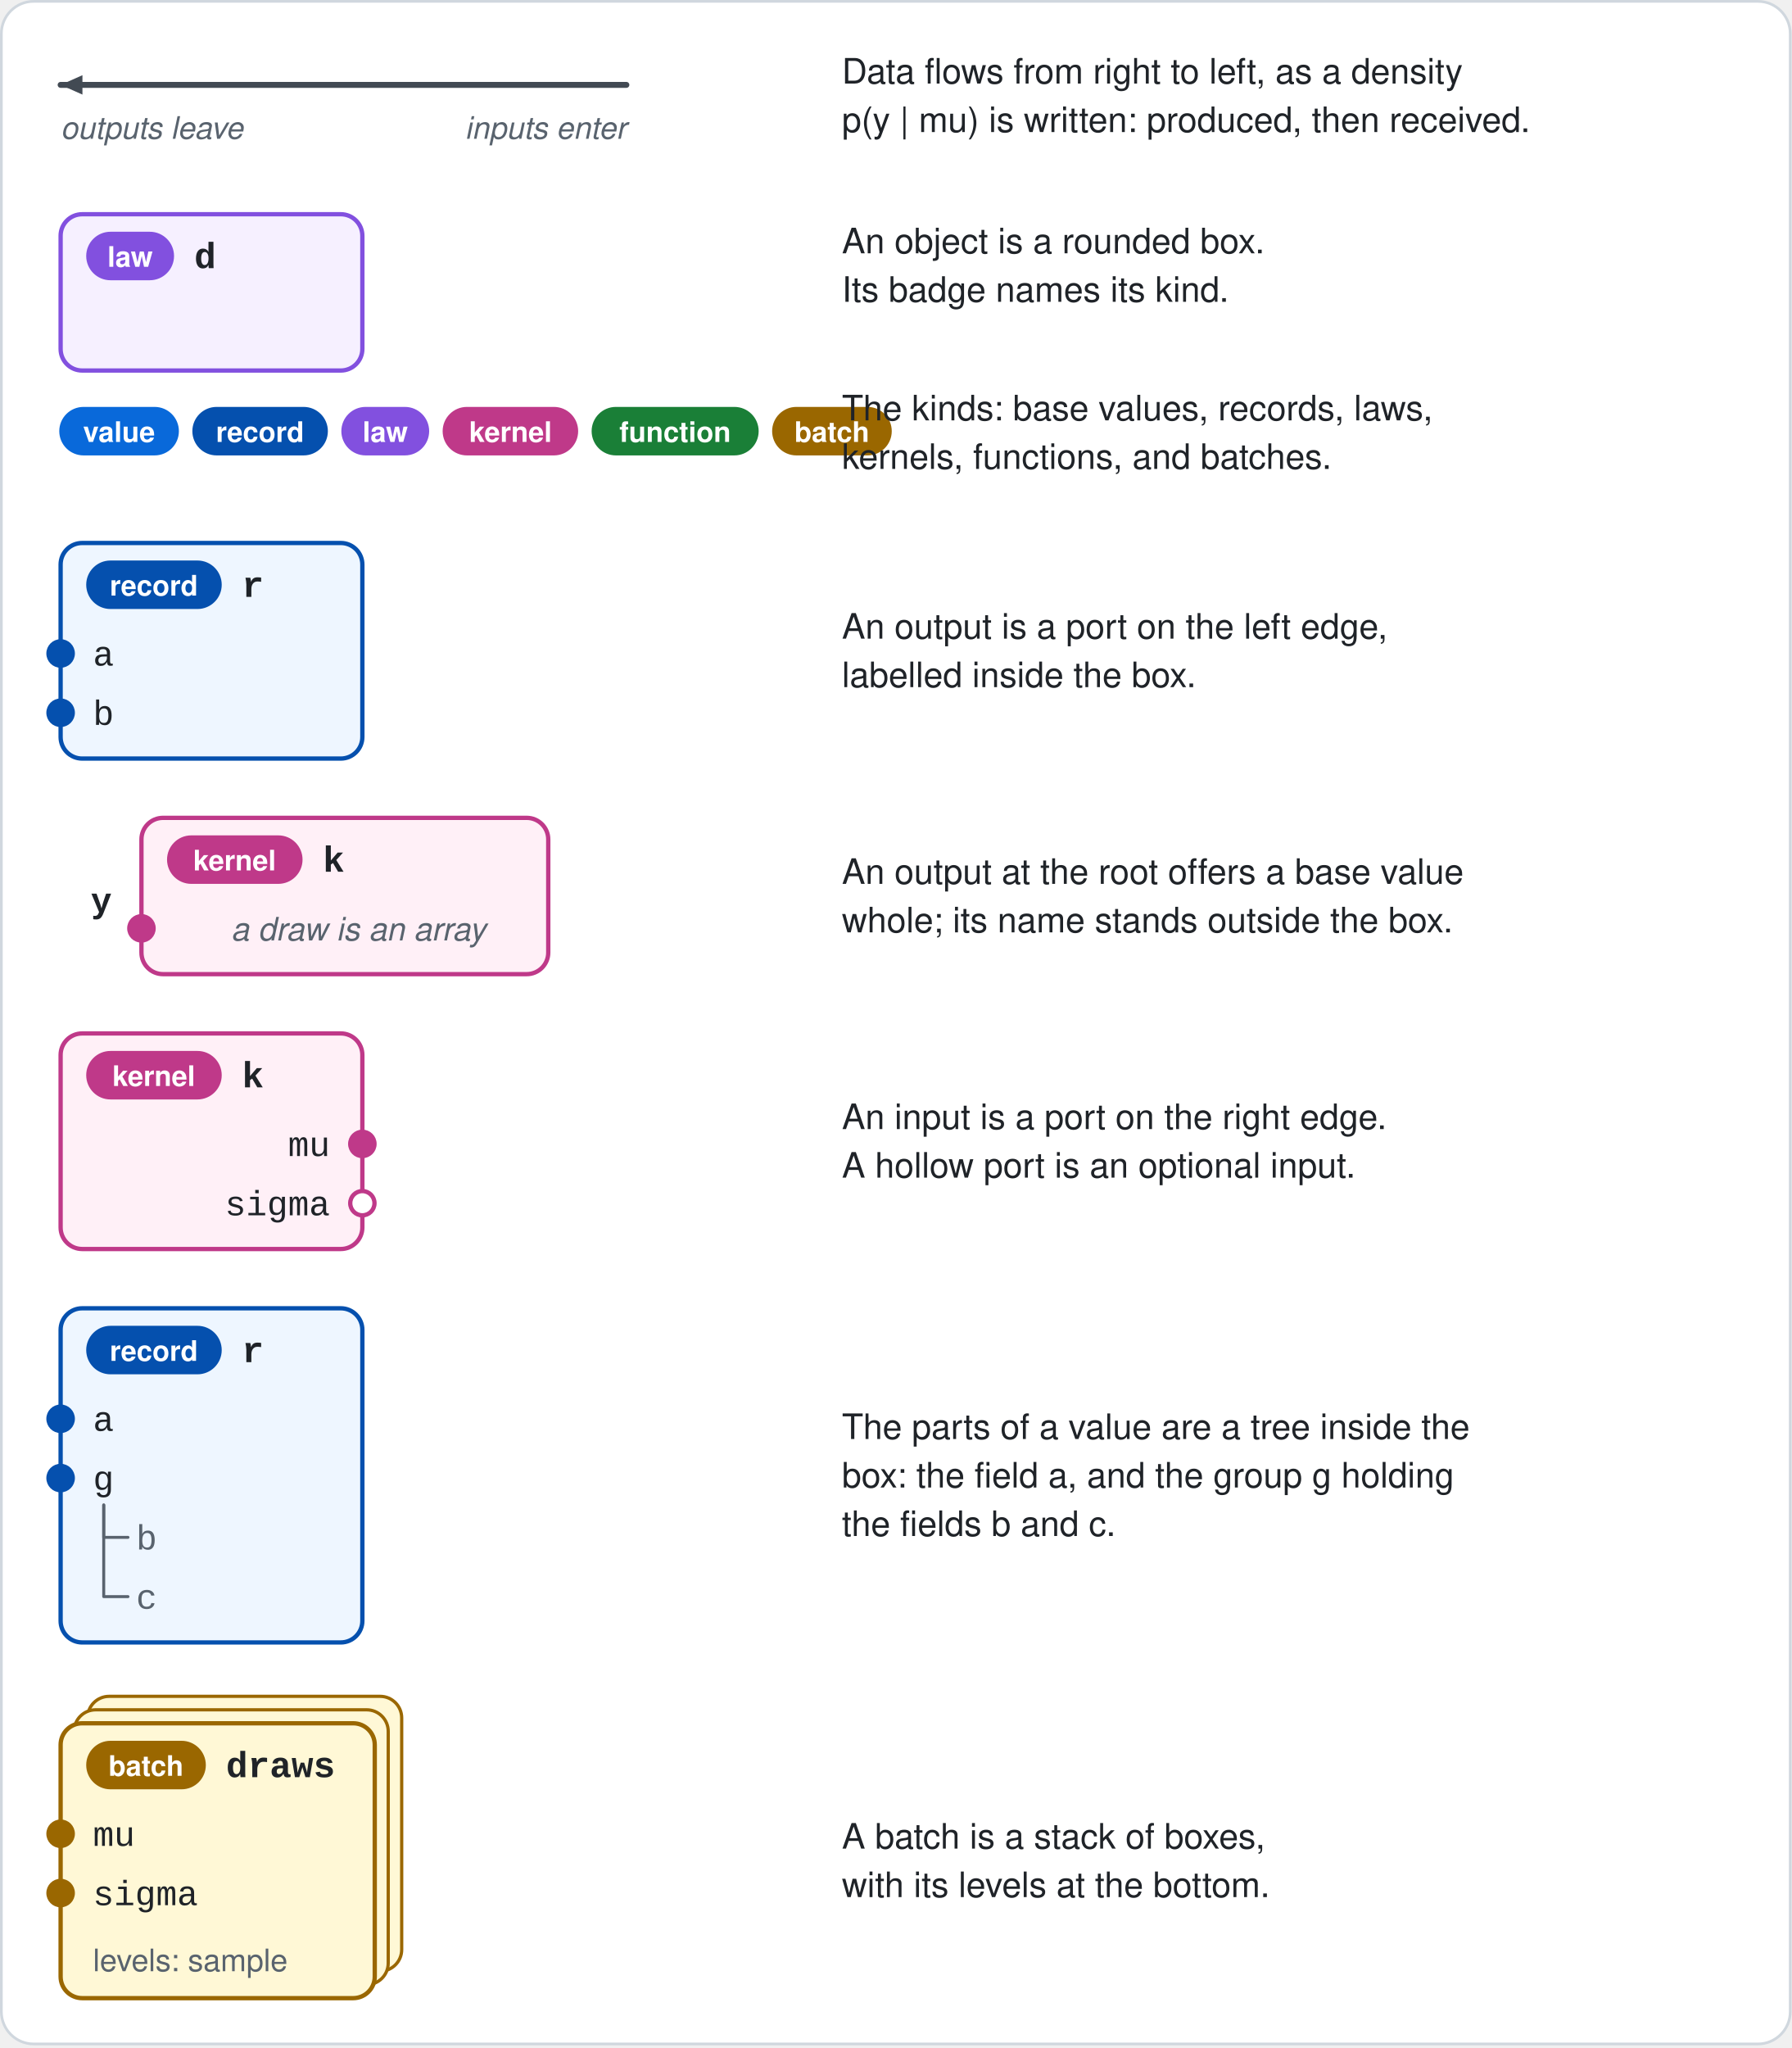
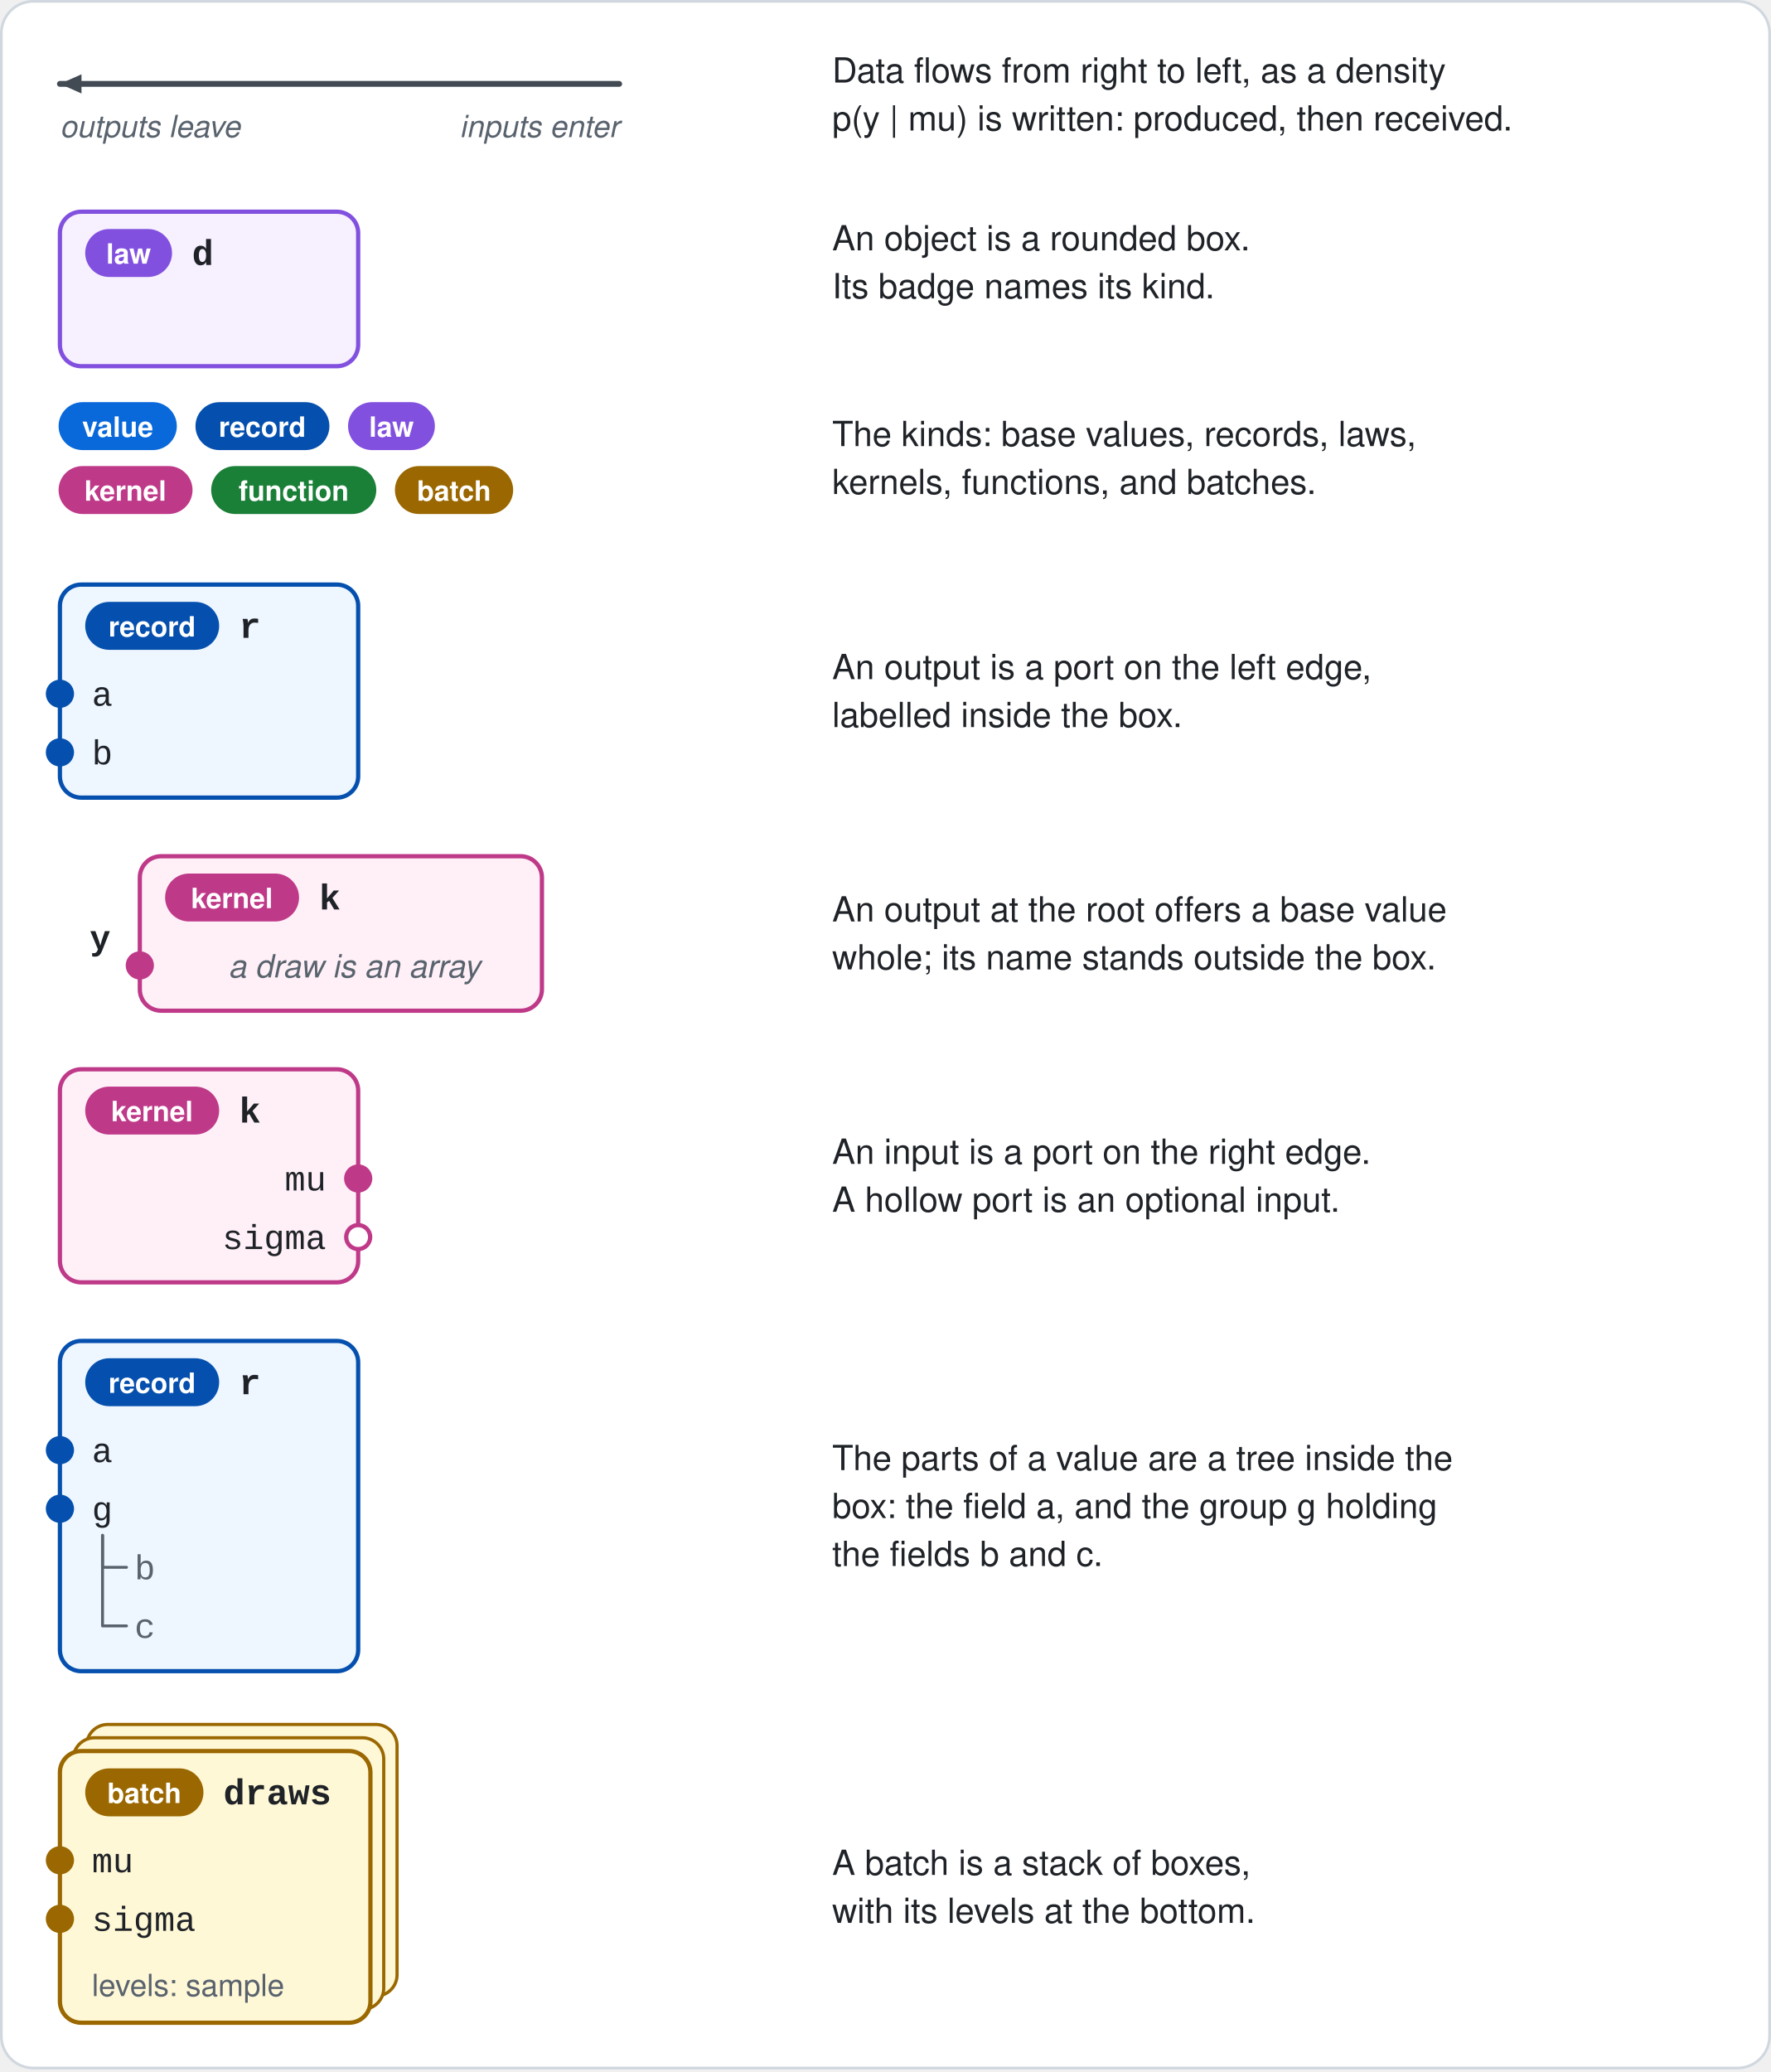
- <svg xmlns="http://www.w3.org/2000/svg" width="665" height="760" viewBox="0 0 665 760" role="img">
+ <svg xmlns="http://www.w3.org/2000/svg" width="665" height="778" viewBox="0 0 665 778" role="img">
  <defs>
    <marker id="arrow" viewBox="0 0 10 10" refX="9" refY="5" markerWidth="9" markerHeight="9" markerUnits="userSpaceOnUse" orient="auto-start-reverse">
      <path d="M 0 1 L 9 5 L 0 9 z" fill="#424a53" />
    </marker>
    <marker id="arrow-fault" viewBox="0 0 10 10" refX="9" refY="5" markerWidth="9" markerHeight="9" markerUnits="userSpaceOnUse" orient="auto-start-reverse">
      <path d="M 0 1 L 9 5 L 0 9 z" fill="#cf222e" />
    </marker>
  </defs>
-   <rect x="0.5" y="0.5" width="664" height="758" rx="12" fill="#ffffff" stroke="#d0d7de" />
+   <rect x="0.5" y="0.5" width="664" height="776" rx="12" fill="#ffffff" stroke="#d0d7de" />
  <g transform="translate(-17.5,15.5)">
    <path d="M 250.0,16.0 L 40.0,16.0" fill="none" stroke="#424a53" stroke-width="2.2" stroke-linejoin="round" stroke-linecap="round" marker-end="url(#arrow)" />
    <text x="250.0" y="36.0" font-family="-apple-system, BlinkMacSystemFont, 'Segoe UI', Helvetica, Arial, sans-serif" font-size="11.5" font-weight="normal" fill="#59636e" text-anchor="end" font-style="italic">inputs enter</text>
    <text x="40.0" y="36.0" font-family="-apple-system, BlinkMacSystemFont, 'Segoe UI', Helvetica, Arial, sans-serif" font-size="11.5" font-weight="normal" fill="#59636e" text-anchor="start" font-style="italic">outputs leave</text>
    <text x="330.0" y="15.5" font-family="-apple-system, BlinkMacSystemFont, 'Segoe UI', Helvetica, Arial, sans-serif" font-size="13" font-weight="normal" fill="#1f2328" text-anchor="start">Data flows from right to left, as a density</text>
    <text x="330.0" y="33.5" font-family="-apple-system, BlinkMacSystemFont, 'Segoe UI', Helvetica, Arial, sans-serif" font-size="13" font-weight="normal" fill="#1f2328" text-anchor="start">p(y | mu) is written: produced, then received.</text>
    <rect x="40.0" y="64.0" width="112.0" height="58.0" rx="8" fill="#f6f0ff" stroke="#8250df" stroke-width="1.6" />
    <rect x="50.0" y="71.0" width="31.6" height="17.0" rx="8.5" fill="#8250df" stroke="#8250df" stroke-width="1" />
    <text x="65.8" y="83.5" font-family="-apple-system, BlinkMacSystemFont, 'Segoe UI', Helvetica, Arial, sans-serif" font-size="10.5" font-weight="bold" fill="#ffffff" text-anchor="middle">law</text>
    <text x="89.6" y="84.0" font-family="ui-monospace, SFMono-Regular, Menlo, Consolas, 'Liberation Mono', monospace" font-size="13.5" font-weight="bold" fill="#1f2328" text-anchor="start">d</text>
    <text x="330.0" y="78.5" font-family="-apple-system, BlinkMacSystemFont, 'Segoe UI', Helvetica, Arial, sans-serif" font-size="13" font-weight="normal" fill="#1f2328" text-anchor="start">An object is a rounded box.</text>
    <text x="330.0" y="96.5" font-family="-apple-system, BlinkMacSystemFont, 'Segoe UI', Helvetica, Arial, sans-serif" font-size="13" font-weight="normal" fill="#1f2328" text-anchor="start">Its badge names its kind.</text>
    <rect x="40.0" y="136.0" width="43.4" height="17.0" rx="8.5" fill="#0969da" stroke="#0969da" stroke-width="1" />
    <text x="61.7" y="148.5" font-family="-apple-system, BlinkMacSystemFont, 'Segoe UI', Helvetica, Arial, sans-serif" font-size="10.5" font-weight="bold" fill="#ffffff" text-anchor="middle">value</text>
-     <rect x="89.4" y="136.0" width="49.3" height="17.0" rx="8.5" fill="#0550ae" stroke="#0550ae" stroke-width="1" />
-     <text x="114.0" y="148.5" font-family="-apple-system, BlinkMacSystemFont, 'Segoe UI', Helvetica, Arial, sans-serif" font-size="10.5" font-weight="bold" fill="#ffffff" text-anchor="middle">record</text>
-     <rect x="144.7" y="136.0" width="31.6" height="17.0" rx="8.5" fill="#8250df" stroke="#8250df" stroke-width="1" />
-     <text x="160.5" y="148.5" font-family="-apple-system, BlinkMacSystemFont, 'Segoe UI', Helvetica, Arial, sans-serif" font-size="10.5" font-weight="bold" fill="#ffffff" text-anchor="middle">law</text>
-     <rect x="182.3" y="136.0" width="49.3" height="17.0" rx="8.5" fill="#bf3989" stroke="#bf3989" stroke-width="1" />
-     <text x="207.0" y="148.5" font-family="-apple-system, BlinkMacSystemFont, 'Segoe UI', Helvetica, Arial, sans-serif" font-size="10.5" font-weight="bold" fill="#ffffff" text-anchor="middle">kernel</text>
-     <rect x="237.6" y="136.0" width="61.0" height="17.0" rx="8.5" fill="#1a7f37" stroke="#1a7f37" stroke-width="1" />
-     <text x="268.1" y="148.5" font-family="-apple-system, BlinkMacSystemFont, 'Segoe UI', Helvetica, Arial, sans-serif" font-size="10.5" font-weight="bold" fill="#ffffff" text-anchor="middle">function</text>
-     <rect x="304.6" y="136.0" width="43.4" height="17.0" rx="8.5" fill="#9a6700" stroke="#9a6700" stroke-width="1" />
-     <text x="326.3" y="148.5" font-family="-apple-system, BlinkMacSystemFont, 'Segoe UI', Helvetica, Arial, sans-serif" font-size="10.5" font-weight="bold" fill="#ffffff" text-anchor="middle">batch</text>
-     <text x="330.0" y="140.5" font-family="-apple-system, BlinkMacSystemFont, 'Segoe UI', Helvetica, Arial, sans-serif" font-size="13" font-weight="normal" fill="#1f2328" text-anchor="start">The kinds: base values, records, laws,</text>
-     <text x="330.0" y="158.5" font-family="-apple-system, BlinkMacSystemFont, 'Segoe UI', Helvetica, Arial, sans-serif" font-size="13" font-weight="normal" fill="#1f2328" text-anchor="start">kernels, functions, and batches.</text>
-     <rect x="40.0" y="186.0" width="112.0" height="80.0" rx="8" fill="#eef6ff" stroke="#0550ae" stroke-width="1.6" />
-     <rect x="50.0" y="193.0" width="49.3" height="17.0" rx="8.5" fill="#0550ae" stroke="#0550ae" stroke-width="1" />
-     <text x="74.6" y="205.5" font-family="-apple-system, BlinkMacSystemFont, 'Segoe UI', Helvetica, Arial, sans-serif" font-size="10.5" font-weight="bold" fill="#ffffff" text-anchor="middle">record</text>
-     <text x="107.3" y="206.0" font-family="ui-monospace, SFMono-Regular, Menlo, Consolas, 'Liberation Mono', monospace" font-size="13.5" font-weight="bold" fill="#1f2328" text-anchor="start">r</text>
-     <text x="52.0" y="231.5" font-family="ui-monospace, SFMono-Regular, Menlo, Consolas, 'Liberation Mono', monospace" font-size="13" font-weight="normal" fill="#1f2328" text-anchor="start">a</text>
-     <text x="52.0" y="253.5" font-family="ui-monospace, SFMono-Regular, Menlo, Consolas, 'Liberation Mono', monospace" font-size="13" font-weight="normal" fill="#1f2328" text-anchor="start">b</text>
-     <circle cx="40.0" cy="227.0" r="4.5" fill="#0550ae" stroke="#0550ae" stroke-width="1.6" />
-     <circle cx="40.0" cy="249.0" r="4.5" fill="#0550ae" stroke="#0550ae" stroke-width="1.6" />
-     <text x="330.0" y="221.5" font-family="-apple-system, BlinkMacSystemFont, 'Segoe UI', Helvetica, Arial, sans-serif" font-size="13" font-weight="normal" fill="#1f2328" text-anchor="start">An output is a port on the left edge,</text>
-     <text x="330.0" y="239.5" font-family="-apple-system, BlinkMacSystemFont, 'Segoe UI', Helvetica, Arial, sans-serif" font-size="13" font-weight="normal" fill="#1f2328" text-anchor="start">labelled inside the box.</text>
-     <rect x="70.0" y="288.0" width="151.0" height="58.0" rx="8" fill="#fff0f7" stroke="#bf3989" stroke-width="1.6" />
-     <rect x="80.0" y="295.0" width="49.3" height="17.0" rx="8.5" fill="#bf3989" stroke="#bf3989" stroke-width="1" />
-     <text x="104.6" y="307.5" font-family="-apple-system, BlinkMacSystemFont, 'Segoe UI', Helvetica, Arial, sans-serif" font-size="10.5" font-weight="bold" fill="#ffffff" text-anchor="middle">kernel</text>
-     <text x="137.3" y="308.0" font-family="ui-monospace, SFMono-Regular, Menlo, Consolas, 'Liberation Mono', monospace" font-size="13.5" font-weight="bold" fill="#1f2328" text-anchor="start">k</text>
-     <text x="59.0" y="323.0" font-family="ui-monospace, SFMono-Regular, Menlo, Consolas, 'Liberation Mono', monospace" font-size="13" font-weight="bold" fill="#1f2328" text-anchor="end">y</text>
-     <text x="150.5" y="333.5" font-family="-apple-system, BlinkMacSystemFont, 'Segoe UI', Helvetica, Arial, sans-serif" font-size="12" font-weight="normal" fill="#59636e" text-anchor="middle" font-style="italic">a draw is an array</text>
-     <circle cx="70.0" cy="329.0" r="4.5" fill="#bf3989" stroke="#bf3989" stroke-width="1.6" />
-     <text x="330.0" y="312.5" font-family="-apple-system, BlinkMacSystemFont, 'Segoe UI', Helvetica, Arial, sans-serif" font-size="13" font-weight="normal" fill="#1f2328" text-anchor="start">An output at the root offers a base value</text>
-     <text x="330.0" y="330.5" font-family="-apple-system, BlinkMacSystemFont, 'Segoe UI', Helvetica, Arial, sans-serif" font-size="13" font-weight="normal" fill="#1f2328" text-anchor="start">whole; its name stands outside the box.</text>
-     <rect x="40.0" y="368.0" width="112.0" height="80.0" rx="8" fill="#fff0f7" stroke="#bf3989" stroke-width="1.6" />
-     <rect x="50.0" y="375.0" width="49.3" height="17.0" rx="8.5" fill="#bf3989" stroke="#bf3989" stroke-width="1" />
-     <text x="74.6" y="387.5" font-family="-apple-system, BlinkMacSystemFont, 'Segoe UI', Helvetica, Arial, sans-serif" font-size="10.5" font-weight="bold" fill="#ffffff" text-anchor="middle">kernel</text>
-     <text x="107.3" y="388.0" font-family="ui-monospace, SFMono-Regular, Menlo, Consolas, 'Liberation Mono', monospace" font-size="13.5" font-weight="bold" fill="#1f2328" text-anchor="start">k</text>
-     <text x="140.0" y="413.5" font-family="ui-monospace, SFMono-Regular, Menlo, Consolas, 'Liberation Mono', monospace" font-size="13" font-weight="normal" fill="#1f2328" text-anchor="end">mu</text>
-     <text x="140.0" y="435.5" font-family="ui-monospace, SFMono-Regular, Menlo, Consolas, 'Liberation Mono', monospace" font-size="13" font-weight="normal" fill="#1f2328" text-anchor="end">sigma</text>
-     <circle cx="152.0" cy="409.0" r="4.5" fill="#bf3989" stroke="#bf3989" stroke-width="1.6" />
-     <circle cx="152.0" cy="431.0" r="4.5" fill="#ffffff" stroke="#bf3989" stroke-width="1.6" />
-     <text x="330.0" y="403.5" font-family="-apple-system, BlinkMacSystemFont, 'Segoe UI', Helvetica, Arial, sans-serif" font-size="13" font-weight="normal" fill="#1f2328" text-anchor="start">An input is a port on the right edge.</text>
-     <text x="330.0" y="421.5" font-family="-apple-system, BlinkMacSystemFont, 'Segoe UI', Helvetica, Arial, sans-serif" font-size="13" font-weight="normal" fill="#1f2328" text-anchor="start">A hollow port is an optional input.</text>
-     <rect x="40.0" y="470.0" width="112.0" height="124.0" rx="8" fill="#eef6ff" stroke="#0550ae" stroke-width="1.6" />
-     <rect x="50.0" y="477.0" width="49.3" height="17.0" rx="8.5" fill="#0550ae" stroke="#0550ae" stroke-width="1" />
-     <text x="74.6" y="489.5" font-family="-apple-system, BlinkMacSystemFont, 'Segoe UI', Helvetica, Arial, sans-serif" font-size="10.5" font-weight="bold" fill="#ffffff" text-anchor="middle">record</text>
-     <text x="107.3" y="490.0" font-family="ui-monospace, SFMono-Regular, Menlo, Consolas, 'Liberation Mono', monospace" font-size="13.5" font-weight="bold" fill="#1f2328" text-anchor="start">r</text>
-     <text x="52.0" y="515.5" font-family="ui-monospace, SFMono-Regular, Menlo, Consolas, 'Liberation Mono', monospace" font-size="13" font-weight="normal" fill="#1f2328" text-anchor="start">a</text>
-     <text x="52.0" y="537.5" font-family="ui-monospace, SFMono-Regular, Menlo, Consolas, 'Liberation Mono', monospace" font-size="13" font-weight="normal" fill="#1f2328" text-anchor="start">g</text>
-     <text x="68.0" y="559.5" font-family="ui-monospace, SFMono-Regular, Menlo, Consolas, 'Liberation Mono', monospace" font-size="13" font-weight="normal" fill="#59636e" text-anchor="start">b</text>
-     <text x="68.0" y="581.5" font-family="ui-monospace, SFMono-Regular, Menlo, Consolas, 'Liberation Mono', monospace" font-size="13" font-weight="normal" fill="#59636e" text-anchor="start">c</text>
-     <path d="M 56.0,543.0 L 56.0,555.0 L 65.0,555.0" fill="none" stroke="#59636e" stroke-width="1.1" stroke-linejoin="round" stroke-linecap="round" />
-     <path d="M 56.0,543.0 L 56.0,577.0 L 65.0,577.0" fill="none" stroke="#59636e" stroke-width="1.1" stroke-linejoin="round" stroke-linecap="round" />
-     <circle cx="40.0" cy="511.0" r="4.5" fill="#0550ae" stroke="#0550ae" stroke-width="1.6" />
-     <circle cx="40.0" cy="533.0" r="4.5" fill="#0550ae" stroke="#0550ae" stroke-width="1.6" />
-     <text x="330.0" y="518.5" font-family="-apple-system, BlinkMacSystemFont, 'Segoe UI', Helvetica, Arial, sans-serif" font-size="13" font-weight="normal" fill="#1f2328" text-anchor="start">The parts of a value are a tree inside the</text>
-     <text x="330.0" y="536.5" font-family="-apple-system, BlinkMacSystemFont, 'Segoe UI', Helvetica, Arial, sans-serif" font-size="13" font-weight="normal" fill="#1f2328" text-anchor="start">box: the field a, and the group g holding</text>
-     <text x="330.0" y="554.5" font-family="-apple-system, BlinkMacSystemFont, 'Segoe UI', Helvetica, Arial, sans-serif" font-size="13" font-weight="normal" fill="#1f2328" text-anchor="start">the fields b and c.</text>
-     <rect x="50.0" y="614.0" width="116.6" height="102.0" rx="8" fill="#fff8d6" stroke="#9a6700" stroke-width="1.2" />
-     <rect x="45.0" y="619.0" width="116.6" height="102.0" rx="8" fill="#fff8d6" stroke="#9a6700" stroke-width="1.2" />
-     <rect x="40.0" y="624.0" width="116.6" height="102.0" rx="8" fill="#fff8d6" stroke="#9a6700" stroke-width="1.6" />
-     <rect x="50.0" y="631.0" width="43.4" height="17.0" rx="8.5" fill="#9a6700" stroke="#9a6700" stroke-width="1" />
-     <text x="71.7" y="643.5" font-family="-apple-system, BlinkMacSystemFont, 'Segoe UI', Helvetica, Arial, sans-serif" font-size="10.5" font-weight="bold" fill="#ffffff" text-anchor="middle">batch</text>
-     <text x="101.4" y="644.0" font-family="ui-monospace, SFMono-Regular, Menlo, Consolas, 'Liberation Mono', monospace" font-size="13.5" font-weight="bold" fill="#1f2328" text-anchor="start">draws</text>
-     <text x="52.0" y="669.5" font-family="ui-monospace, SFMono-Regular, Menlo, Consolas, 'Liberation Mono', monospace" font-size="13" font-weight="normal" fill="#1f2328" text-anchor="start">mu</text>
-     <text x="52.0" y="691.5" font-family="ui-monospace, SFMono-Regular, Menlo, Consolas, 'Liberation Mono', monospace" font-size="13" font-weight="normal" fill="#1f2328" text-anchor="start">sigma</text>
-     <text x="52.0" y="716.0" font-family="-apple-system, BlinkMacSystemFont, 'Segoe UI', Helvetica, Arial, sans-serif" font-size="11.5" font-weight="normal" fill="#59636e" text-anchor="start">levels: sample</text>
-     <circle cx="40.0" cy="665.0" r="4.5" fill="#9a6700" stroke="#9a6700" stroke-width="1.6" />
-     <circle cx="40.0" cy="687.0" r="4.5" fill="#9a6700" stroke="#9a6700" stroke-width="1.6" />
-     <text x="330.0" y="670.5" font-family="-apple-system, BlinkMacSystemFont, 'Segoe UI', Helvetica, Arial, sans-serif" font-size="13" font-weight="normal" fill="#1f2328" text-anchor="start">A batch is a stack of boxes,</text>
-     <text x="330.0" y="688.5" font-family="-apple-system, BlinkMacSystemFont, 'Segoe UI', Helvetica, Arial, sans-serif" font-size="13" font-weight="normal" fill="#1f2328" text-anchor="start">with its levels at the bottom.</text>
+     <rect x="91.4" y="136.0" width="49.3" height="17.0" rx="8.5" fill="#0550ae" stroke="#0550ae" stroke-width="1" />
+     <text x="116.0" y="148.5" font-family="-apple-system, BlinkMacSystemFont, 'Segoe UI', Helvetica, Arial, sans-serif" font-size="10.5" font-weight="bold" fill="#ffffff" text-anchor="middle">record</text>
+     <rect x="148.7" y="136.0" width="31.6" height="17.0" rx="8.5" fill="#8250df" stroke="#8250df" stroke-width="1" />
+     <text x="164.5" y="148.5" font-family="-apple-system, BlinkMacSystemFont, 'Segoe UI', Helvetica, Arial, sans-serif" font-size="10.5" font-weight="bold" fill="#ffffff" text-anchor="middle">law</text>
+     <rect x="40.0" y="160.0" width="49.3" height="17.0" rx="8.5" fill="#bf3989" stroke="#bf3989" stroke-width="1" />
+     <text x="64.6" y="172.5" font-family="-apple-system, BlinkMacSystemFont, 'Segoe UI', Helvetica, Arial, sans-serif" font-size="10.5" font-weight="bold" fill="#ffffff" text-anchor="middle">kernel</text>
+     <rect x="97.3" y="160.0" width="61.0" height="17.0" rx="8.5" fill="#1a7f37" stroke="#1a7f37" stroke-width="1" />
+     <text x="127.8" y="172.5" font-family="-apple-system, BlinkMacSystemFont, 'Segoe UI', Helvetica, Arial, sans-serif" font-size="10.5" font-weight="bold" fill="#ffffff" text-anchor="middle">function</text>
+     <rect x="166.3" y="160.0" width="43.4" height="17.0" rx="8.5" fill="#9a6700" stroke="#9a6700" stroke-width="1" />
+     <text x="188.0" y="172.5" font-family="-apple-system, BlinkMacSystemFont, 'Segoe UI', Helvetica, Arial, sans-serif" font-size="10.5" font-weight="bold" fill="#ffffff" text-anchor="middle">batch</text>
+     <text x="330.0" y="152.0" font-family="-apple-system, BlinkMacSystemFont, 'Segoe UI', Helvetica, Arial, sans-serif" font-size="13" font-weight="normal" fill="#1f2328" text-anchor="start">The kinds: base values, records, laws,</text>
+     <text x="330.0" y="170.0" font-family="-apple-system, BlinkMacSystemFont, 'Segoe UI', Helvetica, Arial, sans-serif" font-size="13" font-weight="normal" fill="#1f2328" text-anchor="start">kernels, functions, and batches.</text>
+     <rect x="40.0" y="204.0" width="112.0" height="80.0" rx="8" fill="#eef6ff" stroke="#0550ae" stroke-width="1.6" />
+     <rect x="50.0" y="211.0" width="49.3" height="17.0" rx="8.5" fill="#0550ae" stroke="#0550ae" stroke-width="1" />
+     <text x="74.6" y="223.5" font-family="-apple-system, BlinkMacSystemFont, 'Segoe UI', Helvetica, Arial, sans-serif" font-size="10.5" font-weight="bold" fill="#ffffff" text-anchor="middle">record</text>
+     <text x="107.3" y="224.0" font-family="ui-monospace, SFMono-Regular, Menlo, Consolas, 'Liberation Mono', monospace" font-size="13.5" font-weight="bold" fill="#1f2328" text-anchor="start">r</text>
+     <text x="52.0" y="249.5" font-family="ui-monospace, SFMono-Regular, Menlo, Consolas, 'Liberation Mono', monospace" font-size="13" font-weight="normal" fill="#1f2328" text-anchor="start">a</text>
+     <text x="52.0" y="271.5" font-family="ui-monospace, SFMono-Regular, Menlo, Consolas, 'Liberation Mono', monospace" font-size="13" font-weight="normal" fill="#1f2328" text-anchor="start">b</text>
+     <circle cx="40.0" cy="245.0" r="4.5" fill="#0550ae" stroke="#0550ae" stroke-width="1.6" />
+     <circle cx="40.0" cy="267.0" r="4.5" fill="#0550ae" stroke="#0550ae" stroke-width="1.6" />
+     <text x="330.0" y="239.5" font-family="-apple-system, BlinkMacSystemFont, 'Segoe UI', Helvetica, Arial, sans-serif" font-size="13" font-weight="normal" fill="#1f2328" text-anchor="start">An output is a port on the left edge,</text>
+     <text x="330.0" y="257.5" font-family="-apple-system, BlinkMacSystemFont, 'Segoe UI', Helvetica, Arial, sans-serif" font-size="13" font-weight="normal" fill="#1f2328" text-anchor="start">labelled inside the box.</text>
+     <rect x="70.0" y="306.0" width="151.0" height="58.0" rx="8" fill="#fff0f7" stroke="#bf3989" stroke-width="1.6" />
+     <rect x="80.0" y="313.0" width="49.3" height="17.0" rx="8.5" fill="#bf3989" stroke="#bf3989" stroke-width="1" />
+     <text x="104.6" y="325.5" font-family="-apple-system, BlinkMacSystemFont, 'Segoe UI', Helvetica, Arial, sans-serif" font-size="10.5" font-weight="bold" fill="#ffffff" text-anchor="middle">kernel</text>
+     <text x="137.3" y="326.0" font-family="ui-monospace, SFMono-Regular, Menlo, Consolas, 'Liberation Mono', monospace" font-size="13.5" font-weight="bold" fill="#1f2328" text-anchor="start">k</text>
+     <text x="59.0" y="341.0" font-family="ui-monospace, SFMono-Regular, Menlo, Consolas, 'Liberation Mono', monospace" font-size="13" font-weight="bold" fill="#1f2328" text-anchor="end">y</text>
+     <text x="150.5" y="351.5" font-family="-apple-system, BlinkMacSystemFont, 'Segoe UI', Helvetica, Arial, sans-serif" font-size="12" font-weight="normal" fill="#59636e" text-anchor="middle" font-style="italic">a draw is an array</text>
+     <circle cx="70.0" cy="347.0" r="4.5" fill="#bf3989" stroke="#bf3989" stroke-width="1.6" />
+     <text x="330.0" y="330.5" font-family="-apple-system, BlinkMacSystemFont, 'Segoe UI', Helvetica, Arial, sans-serif" font-size="13" font-weight="normal" fill="#1f2328" text-anchor="start">An output at the root offers a base value</text>
+     <text x="330.0" y="348.5" font-family="-apple-system, BlinkMacSystemFont, 'Segoe UI', Helvetica, Arial, sans-serif" font-size="13" font-weight="normal" fill="#1f2328" text-anchor="start">whole; its name stands outside the box.</text>
+     <rect x="40.0" y="386.0" width="112.0" height="80.0" rx="8" fill="#fff0f7" stroke="#bf3989" stroke-width="1.6" />
+     <rect x="50.0" y="393.0" width="49.3" height="17.0" rx="8.5" fill="#bf3989" stroke="#bf3989" stroke-width="1" />
+     <text x="74.6" y="405.5" font-family="-apple-system, BlinkMacSystemFont, 'Segoe UI', Helvetica, Arial, sans-serif" font-size="10.5" font-weight="bold" fill="#ffffff" text-anchor="middle">kernel</text>
+     <text x="107.3" y="406.0" font-family="ui-monospace, SFMono-Regular, Menlo, Consolas, 'Liberation Mono', monospace" font-size="13.5" font-weight="bold" fill="#1f2328" text-anchor="start">k</text>
+     <text x="140.0" y="431.5" font-family="ui-monospace, SFMono-Regular, Menlo, Consolas, 'Liberation Mono', monospace" font-size="13" font-weight="normal" fill="#1f2328" text-anchor="end">mu</text>
+     <text x="140.0" y="453.5" font-family="ui-monospace, SFMono-Regular, Menlo, Consolas, 'Liberation Mono', monospace" font-size="13" font-weight="normal" fill="#1f2328" text-anchor="end">sigma</text>
+     <circle cx="152.0" cy="427.0" r="4.5" fill="#bf3989" stroke="#bf3989" stroke-width="1.6" />
+     <circle cx="152.0" cy="449.0" r="4.5" fill="#ffffff" stroke="#bf3989" stroke-width="1.6" />
+     <text x="330.0" y="421.5" font-family="-apple-system, BlinkMacSystemFont, 'Segoe UI', Helvetica, Arial, sans-serif" font-size="13" font-weight="normal" fill="#1f2328" text-anchor="start">An input is a port on the right edge.</text>
+     <text x="330.0" y="439.5" font-family="-apple-system, BlinkMacSystemFont, 'Segoe UI', Helvetica, Arial, sans-serif" font-size="13" font-weight="normal" fill="#1f2328" text-anchor="start">A hollow port is an optional input.</text>
+     <rect x="40.0" y="488.0" width="112.0" height="124.0" rx="8" fill="#eef6ff" stroke="#0550ae" stroke-width="1.6" />
+     <rect x="50.0" y="495.0" width="49.3" height="17.0" rx="8.5" fill="#0550ae" stroke="#0550ae" stroke-width="1" />
+     <text x="74.6" y="507.5" font-family="-apple-system, BlinkMacSystemFont, 'Segoe UI', Helvetica, Arial, sans-serif" font-size="10.5" font-weight="bold" fill="#ffffff" text-anchor="middle">record</text>
+     <text x="107.3" y="508.0" font-family="ui-monospace, SFMono-Regular, Menlo, Consolas, 'Liberation Mono', monospace" font-size="13.5" font-weight="bold" fill="#1f2328" text-anchor="start">r</text>
+     <text x="52.0" y="533.5" font-family="ui-monospace, SFMono-Regular, Menlo, Consolas, 'Liberation Mono', monospace" font-size="13" font-weight="normal" fill="#1f2328" text-anchor="start">a</text>
+     <text x="52.0" y="555.5" font-family="ui-monospace, SFMono-Regular, Menlo, Consolas, 'Liberation Mono', monospace" font-size="13" font-weight="normal" fill="#1f2328" text-anchor="start">g</text>
+     <text x="68.0" y="577.5" font-family="ui-monospace, SFMono-Regular, Menlo, Consolas, 'Liberation Mono', monospace" font-size="13" font-weight="normal" fill="#59636e" text-anchor="start">b</text>
+     <text x="68.0" y="599.5" font-family="ui-monospace, SFMono-Regular, Menlo, Consolas, 'Liberation Mono', monospace" font-size="13" font-weight="normal" fill="#59636e" text-anchor="start">c</text>
+     <path d="M 56.0,561.0 L 56.0,573.0 L 65.0,573.0" fill="none" stroke="#59636e" stroke-width="1.1" stroke-linejoin="round" stroke-linecap="round" />
+     <path d="M 56.0,561.0 L 56.0,595.0 L 65.0,595.0" fill="none" stroke="#59636e" stroke-width="1.1" stroke-linejoin="round" stroke-linecap="round" />
+     <circle cx="40.0" cy="529.0" r="4.5" fill="#0550ae" stroke="#0550ae" stroke-width="1.6" />
+     <circle cx="40.0" cy="551.0" r="4.5" fill="#0550ae" stroke="#0550ae" stroke-width="1.6" />
+     <text x="330.0" y="536.5" font-family="-apple-system, BlinkMacSystemFont, 'Segoe UI', Helvetica, Arial, sans-serif" font-size="13" font-weight="normal" fill="#1f2328" text-anchor="start">The parts of a value are a tree inside the</text>
+     <text x="330.0" y="554.5" font-family="-apple-system, BlinkMacSystemFont, 'Segoe UI', Helvetica, Arial, sans-serif" font-size="13" font-weight="normal" fill="#1f2328" text-anchor="start">box: the field a, and the group g holding</text>
+     <text x="330.0" y="572.5" font-family="-apple-system, BlinkMacSystemFont, 'Segoe UI', Helvetica, Arial, sans-serif" font-size="13" font-weight="normal" fill="#1f2328" text-anchor="start">the fields b and c.</text>
+     <rect x="50.0" y="632.0" width="116.6" height="102.0" rx="8" fill="#fff8d6" stroke="#9a6700" stroke-width="1.2" />
+     <rect x="45.0" y="637.0" width="116.6" height="102.0" rx="8" fill="#fff8d6" stroke="#9a6700" stroke-width="1.2" />
+     <rect x="40.0" y="642.0" width="116.6" height="102.0" rx="8" fill="#fff8d6" stroke="#9a6700" stroke-width="1.6" />
+     <rect x="50.0" y="649.0" width="43.4" height="17.0" rx="8.5" fill="#9a6700" stroke="#9a6700" stroke-width="1" />
+     <text x="71.7" y="661.5" font-family="-apple-system, BlinkMacSystemFont, 'Segoe UI', Helvetica, Arial, sans-serif" font-size="10.5" font-weight="bold" fill="#ffffff" text-anchor="middle">batch</text>
+     <text x="101.4" y="662.0" font-family="ui-monospace, SFMono-Regular, Menlo, Consolas, 'Liberation Mono', monospace" font-size="13.5" font-weight="bold" fill="#1f2328" text-anchor="start">draws</text>
+     <text x="52.0" y="687.5" font-family="ui-monospace, SFMono-Regular, Menlo, Consolas, 'Liberation Mono', monospace" font-size="13" font-weight="normal" fill="#1f2328" text-anchor="start">mu</text>
+     <text x="52.0" y="709.5" font-family="ui-monospace, SFMono-Regular, Menlo, Consolas, 'Liberation Mono', monospace" font-size="13" font-weight="normal" fill="#1f2328" text-anchor="start">sigma</text>
+     <text x="52.0" y="734.0" font-family="-apple-system, BlinkMacSystemFont, 'Segoe UI', Helvetica, Arial, sans-serif" font-size="11.5" font-weight="normal" fill="#59636e" text-anchor="start">levels: sample</text>
+     <circle cx="40.0" cy="683.0" r="4.5" fill="#9a6700" stroke="#9a6700" stroke-width="1.6" />
+     <circle cx="40.0" cy="705.0" r="4.5" fill="#9a6700" stroke="#9a6700" stroke-width="1.6" />
+     <text x="330.0" y="688.5" font-family="-apple-system, BlinkMacSystemFont, 'Segoe UI', Helvetica, Arial, sans-serif" font-size="13" font-weight="normal" fill="#1f2328" text-anchor="start">A batch is a stack of boxes,</text>
+     <text x="330.0" y="706.5" font-family="-apple-system, BlinkMacSystemFont, 'Segoe UI', Helvetica, Arial, sans-serif" font-size="13" font-weight="normal" fill="#1f2328" text-anchor="start">with its levels at the bottom.</text>
  </g>
</svg>
